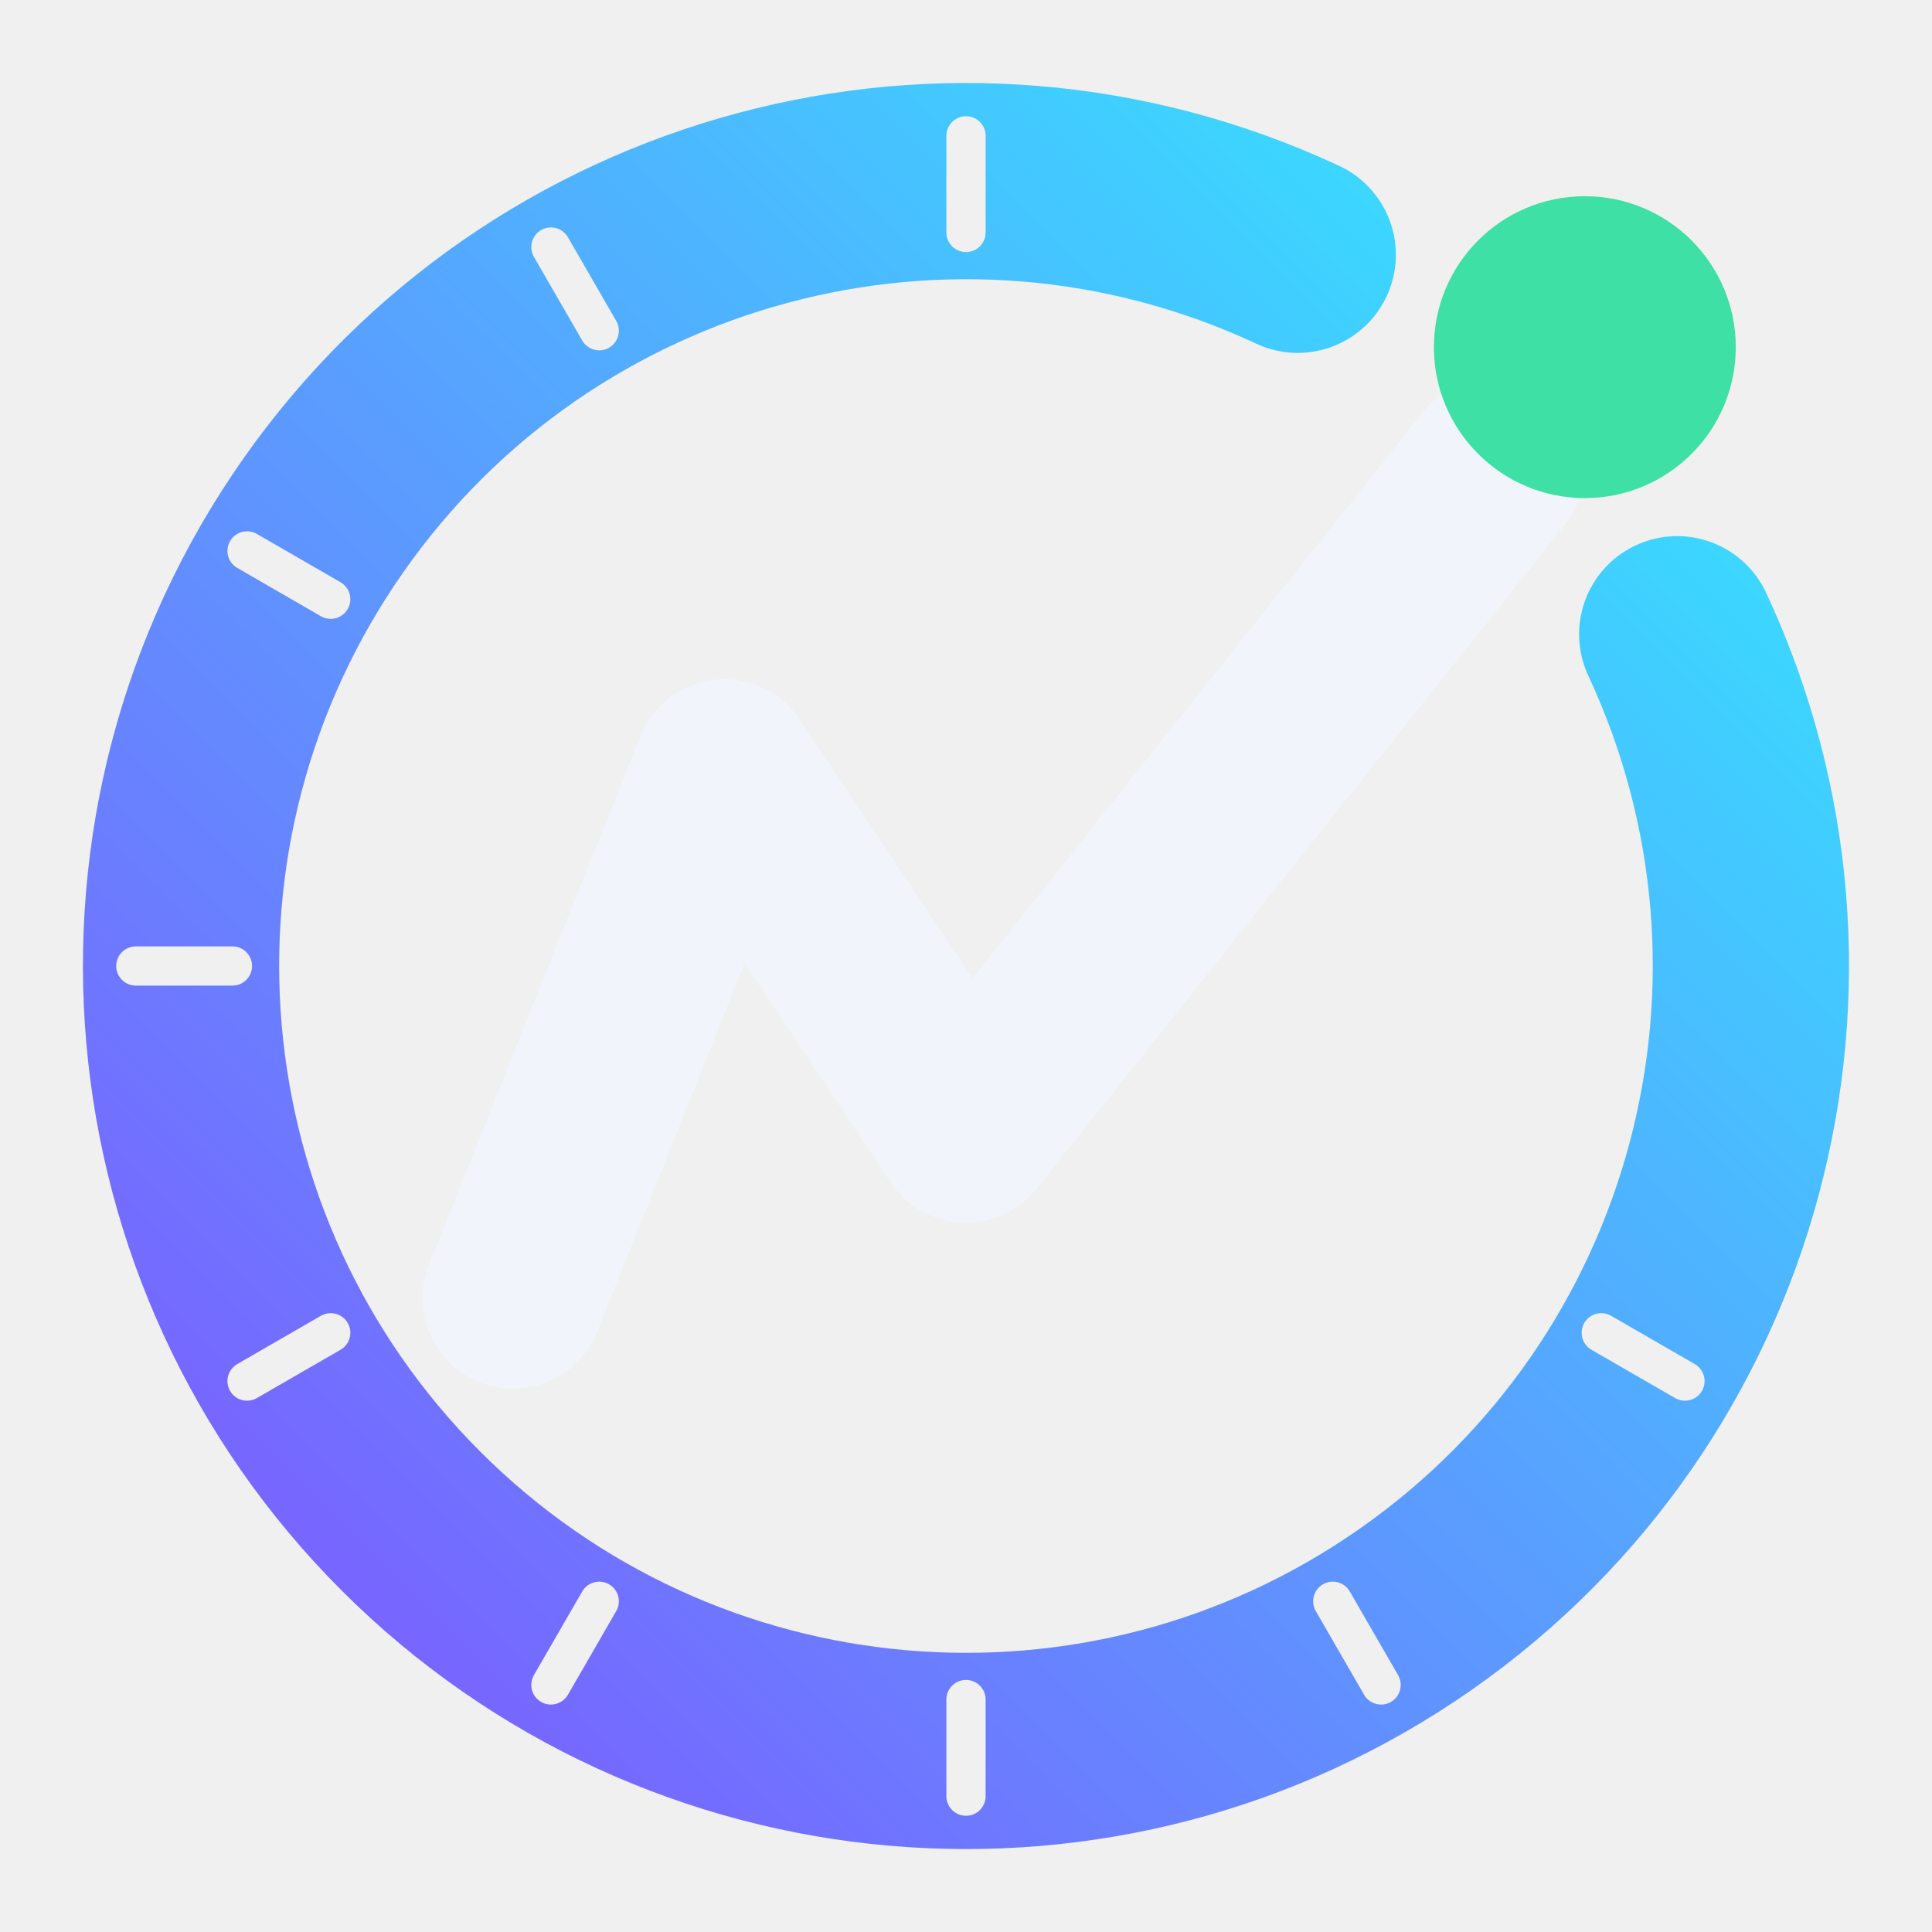
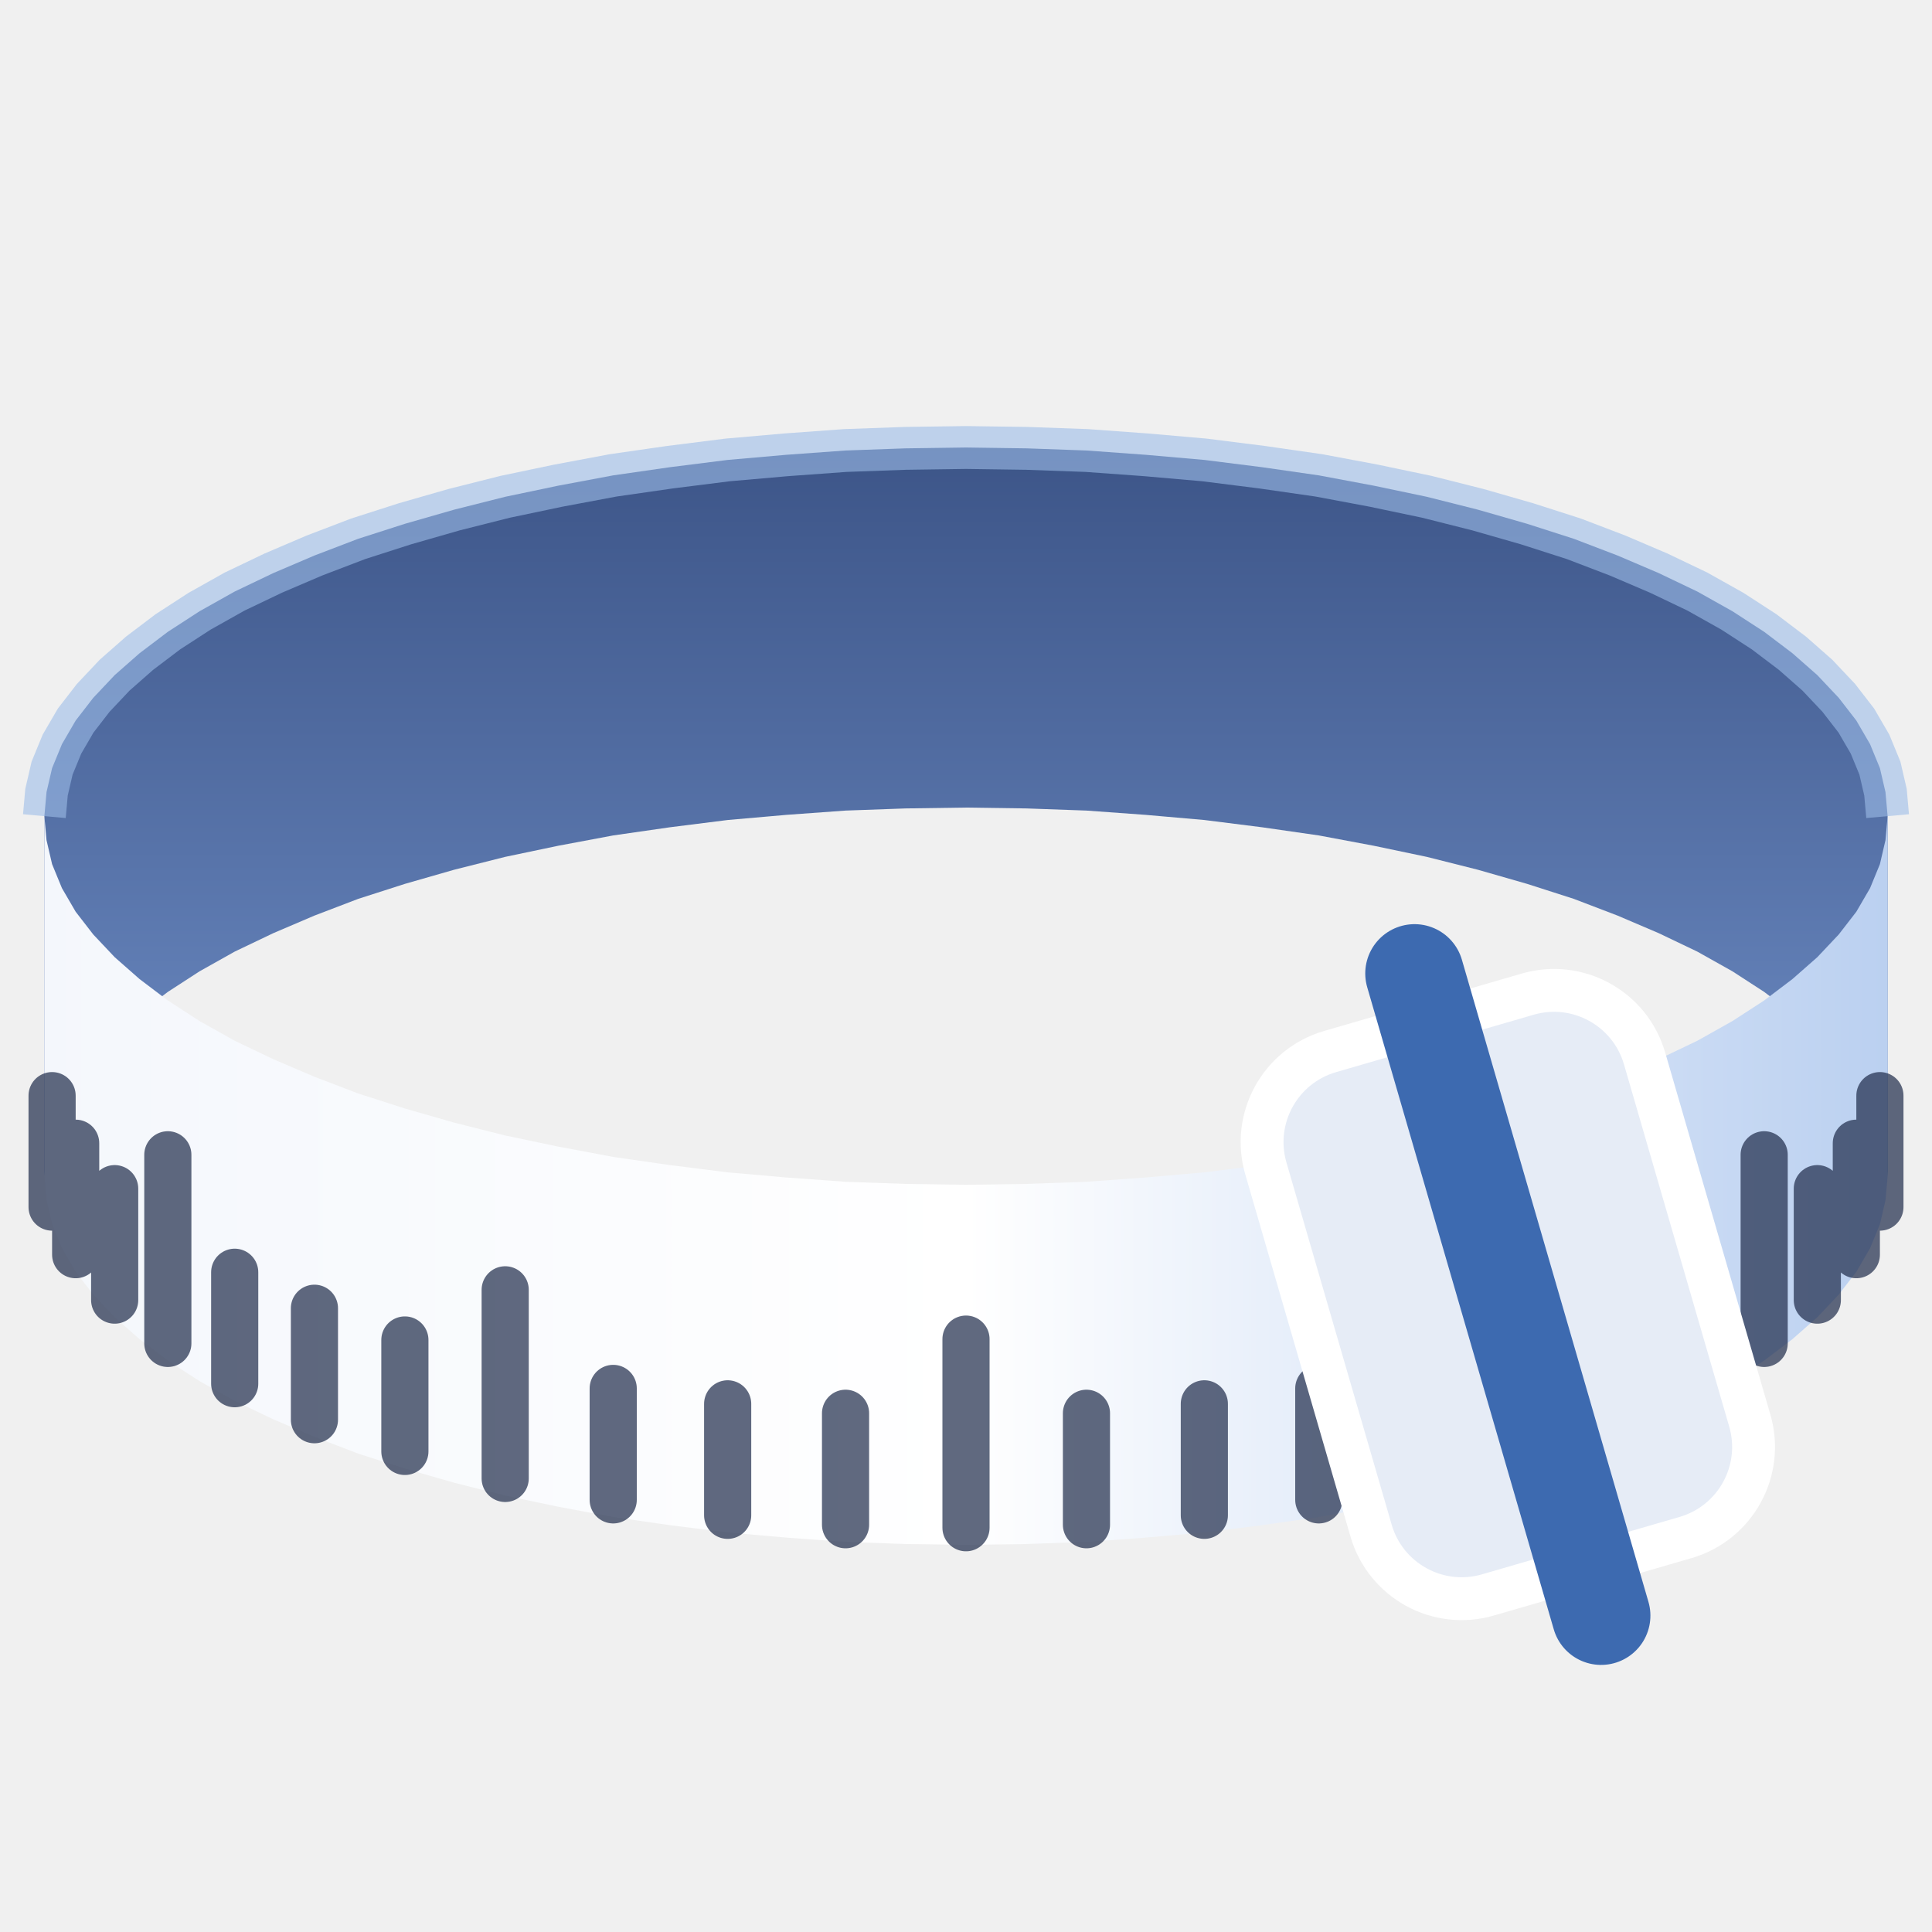
- <svg xmlns="http://www.w3.org/2000/svg" viewBox="0 0 64 64" width="512" height="512" role="img" aria-labelledby="t">
+ <svg xmlns="http://www.w3.org/2000/svg" viewBox="0 0 64 64">
  <defs>
-     <linearGradient id="mc-ring" x1="8" y1="56" x2="56" y2="8" gradientUnits="userSpaceOnUse">
-       <stop offset="0" stop-color="#7c5cff" />
-       <stop offset="1" stop-color="#35e3ff" />
+     <linearGradient id="fa" x1="10" y1="0" x2="54" y2="0" gradientUnits="userSpaceOnUse">
+       <stop offset="0" stop-color="#f4f7fc" />
+       <stop offset=".5" stop-color="#ffffff" />
+       <stop offset="1" stop-color="#b9cff0" />
    </linearGradient>
-     <mask id="mc-ticks" maskUnits="userSpaceOnUse" x="0" y="0" width="64" height="64">
-       <rect width="64" height="64" fill="#fff" />
-       <g stroke="#000" stroke-width="1.3" stroke-linecap="round">
-         <path d="M32 59.5v-3.2" transform="rotate(0 32 32)" />
-         <path d="M32 59.5v-3.2" transform="rotate(30 32 32)" />
-         <path d="M32 59.5v-3.2" transform="rotate(60 32 32)" />
-         <path d="M32 59.5v-3.2" transform="rotate(90 32 32)" />
-         <path d="M32 59.5v-3.2" transform="rotate(120 32 32)" />
-         <path d="M32 59.5v-3.2" transform="rotate(150 32 32)" />
-         <path d="M32 59.5v-3.2" transform="rotate(180 32 32)" />
-         <path d="M32 59.5v-3.2" transform="rotate(-30 32 32)" />
-         <path d="M32 59.5v-3.2" transform="rotate(-60 32 32)" />
-       </g>
-     </mask>
+     <linearGradient id="ba" x1="0" y1="20" x2="0" y2="38" gradientUnits="userSpaceOnUse">
+       <stop offset="0" stop-color="#3a5285" />
+       <stop offset="1" stop-color="#6d8cc4" />
+     </linearGradient>
  </defs>
-   <path d="M55.56 21.01A26 26 0 1 1 42.99 8.44" fill="none" stroke="url(#mc-ring)" stroke-width="6.5" stroke-linecap="round" mask="url(#mc-ticks)" />
-   <path d="M17 43 24 25.5 32 37.5 49.5 15.5" fill="none" stroke="#f2f4fb" stroke-width="6" stroke-linecap="round" stroke-linejoin="round" />
-   <circle cx="52.5" cy="11.5" r="5" fill="#3fe0a5" />
+   <g transform="translate(32 33) scale(1.42) translate(-32 -33.7)">
+     <path d="M10.5 29.5 L10.55 28.94 L10.68 28.38 L10.91 27.82 L11.23 27.27 L11.64 26.74 L12.14 26.21 L12.72 25.7 L13.38 25.2 L14.12 24.72 L14.94 24.26 L15.84 23.83 L16.8 23.42 L17.82 23.03 L18.91 22.68 L20.06 22.35 L21.25 22.05 L22.49 21.79 L23.77 21.55 L25.09 21.36 L26.44 21.19 L27.81 21.07 L29.19 20.97 L30.59 20.92 L32 20.9 L33.41 20.92 L34.81 20.97 L36.19 21.07 L37.56 21.19 L38.91 21.36 L40.23 21.55 L41.51 21.79 L42.75 22.05 L43.94 22.35 L45.09 22.68 L46.18 23.03 L47.2 23.42 L48.16 23.83 L49.06 24.26 L49.88 24.72 L50.62 25.2 L51.28 25.7 L51.86 26.21 L52.36 26.74 L52.77 27.27 L53.09 27.82 L53.32 28.38 L53.45 28.94 L53.5 29.5 L53.5 37.9 L53.45 37.34 L53.32 36.78 L53.09 36.22 L52.77 35.67 L52.36 35.14 L51.86 34.61 L51.28 34.1 L50.62 33.6 L49.88 33.12 L49.06 32.66 L48.16 32.23 L47.2 31.82 L46.18 31.43 L45.09 31.08 L43.94 30.75 L42.75 30.45 L41.51 30.19 L40.23 29.95 L38.91 29.76 L37.56 29.59 L36.19 29.47 L34.81 29.37 L33.41 29.32 L32 29.3 L30.59 29.32 L29.19 29.37 L27.81 29.47 L26.44 29.59 L25.09 29.76 L23.77 29.95 L22.49 30.19 L21.25 30.45 L20.06 30.75 L18.91 31.08 L17.82 31.43 L16.8 31.82 L15.84 32.23 L14.94 32.66 L14.12 33.12 L13.38 33.6 L12.72 34.1 L12.14 34.61 L11.64 35.14 L11.23 35.67 L10.91 36.22 L10.68 36.78 L10.55 37.34 L10.5 37.9 Z" fill="url(#ba)" />
+     <path d="M10.5 29.5 L10.55 28.94 L10.68 28.38 L10.91 27.82 L11.23 27.27 L11.64 26.74 L12.14 26.21 L12.72 25.7 L13.38 25.2 L14.12 24.72 L14.94 24.26 L15.84 23.83 L16.8 23.42 L17.82 23.03 L18.91 22.68 L20.06 22.35 L21.25 22.05 L22.49 21.79 L23.77 21.55 L25.09 21.36 L26.44 21.19 L27.81 21.07 L29.19 20.97 L30.59 20.92 L32 20.9 L33.41 20.92 L34.81 20.97 L36.19 21.07 L37.56 21.19 L38.91 21.36 L40.23 21.55 L41.51 21.79 L42.75 22.05 L43.94 22.35 L45.09 22.68 L46.18 23.03 L47.2 23.42 L48.16 23.83 L49.06 24.26 L49.88 24.72 L50.62 25.2 L51.28 25.7 L51.86 26.21 L52.36 26.74 L52.77 27.27 L53.09 27.82 L53.32 28.38 L53.45 28.94 L53.5 29.5" fill="none" stroke="#9cbde8" stroke-width="1" opacity=".6" />
+     <path d="M53.5 29.5 L53.45 30.06 L53.32 30.62 L53.09 31.18 L52.77 31.73 L52.36 32.26 L51.86 32.79 L51.28 33.3 L50.62 33.8 L49.88 34.28 L49.06 34.74 L48.16 35.17 L47.2 35.58 L46.18 35.97 L45.09 36.32 L43.94 36.65 L42.75 36.95 L41.51 37.21 L40.23 37.45 L38.91 37.64 L37.56 37.81 L36.19 37.93 L34.81 38.03 L33.41 38.08 L32 38.1 L30.59 38.08 L29.19 38.03 L27.81 37.93 L26.44 37.81 L25.09 37.64 L23.77 37.45 L22.49 37.21 L21.25 36.95 L20.06 36.65 L18.91 36.32 L17.82 35.97 L16.8 35.58 L15.84 35.17 L14.94 34.74 L14.12 34.28 L13.38 33.8 L12.72 33.3 L12.14 32.79 L11.64 32.26 L11.23 31.73 L10.91 31.18 L10.68 30.62 L10.55 30.06 L10.5 29.5 L10.5 37.9 L10.55 38.46 L10.68 39.02 L10.91 39.58 L11.23 40.13 L11.64 40.66 L12.14 41.19 L12.72 41.7 L13.38 42.2 L14.12 42.68 L14.94 43.14 L15.84 43.57 L16.8 43.98 L17.82 44.37 L18.91 44.72 L20.06 45.05 L21.25 45.35 L22.49 45.61 L23.77 45.85 L25.09 46.04 L26.44 46.21 L27.81 46.33 L29.19 46.43 L30.59 46.48 L32 46.5 L33.41 46.48 L34.81 46.43 L36.19 46.33 L37.56 46.21 L38.91 46.04 L40.23 45.85 L41.51 45.61 L42.75 45.35 L43.94 45.05 L45.09 44.72 L46.18 44.37 L47.2 43.98 L48.16 43.57 L49.06 43.14 L49.88 42.68 L50.62 42.2 L51.28 41.7 L51.86 41.19 L52.36 40.66 L52.77 40.13 L53.09 39.58 L53.32 39.02 L53.45 38.46 L53.5 37.9 Z" fill="url(#fa)" />
+     <path d="M53.32 38.62v-2.6 M52.77 39.73v-2.6 M51.86 40.79v-2.6 M50.62 41.8v-4.4 M49.06 42.74v-2.6 M47.2 43.58v-2.6 M40.23 45.45v-2.6 M37.56 45.81v-2.6 M34.81 46.03v-2.6 M32 46.1v-4.4 M29.19 46.03v-2.6 M26.44 45.81v-2.6 M23.77 45.45v-2.6 M21.25 44.95v-4.4 M18.91 44.32v-2.6 M16.8 43.58v-2.6 M14.94 42.74v-2.6 M13.38 41.8v-4.4 M12.14 40.79v-2.6 M11.23 39.73v-2.6 M10.68 38.62v-2.6" stroke="#1d2a48" stroke-width="1.1" stroke-linecap="round" opacity=".7" />
+     <g transform="translate(44.64 40.66) rotate(343.8)">
+       <rect x="-4.6" y="-6.6" width="9.2" height="13.2" rx="2.2" fill="#e6ecf6" stroke="#ffffff" stroke-width="1" />
+       <path d="M0 -7.8V7.8" stroke="#3d6ab0" stroke-width="2.3" stroke-linecap="round" />
+     </g>
+   </g>
</svg>
